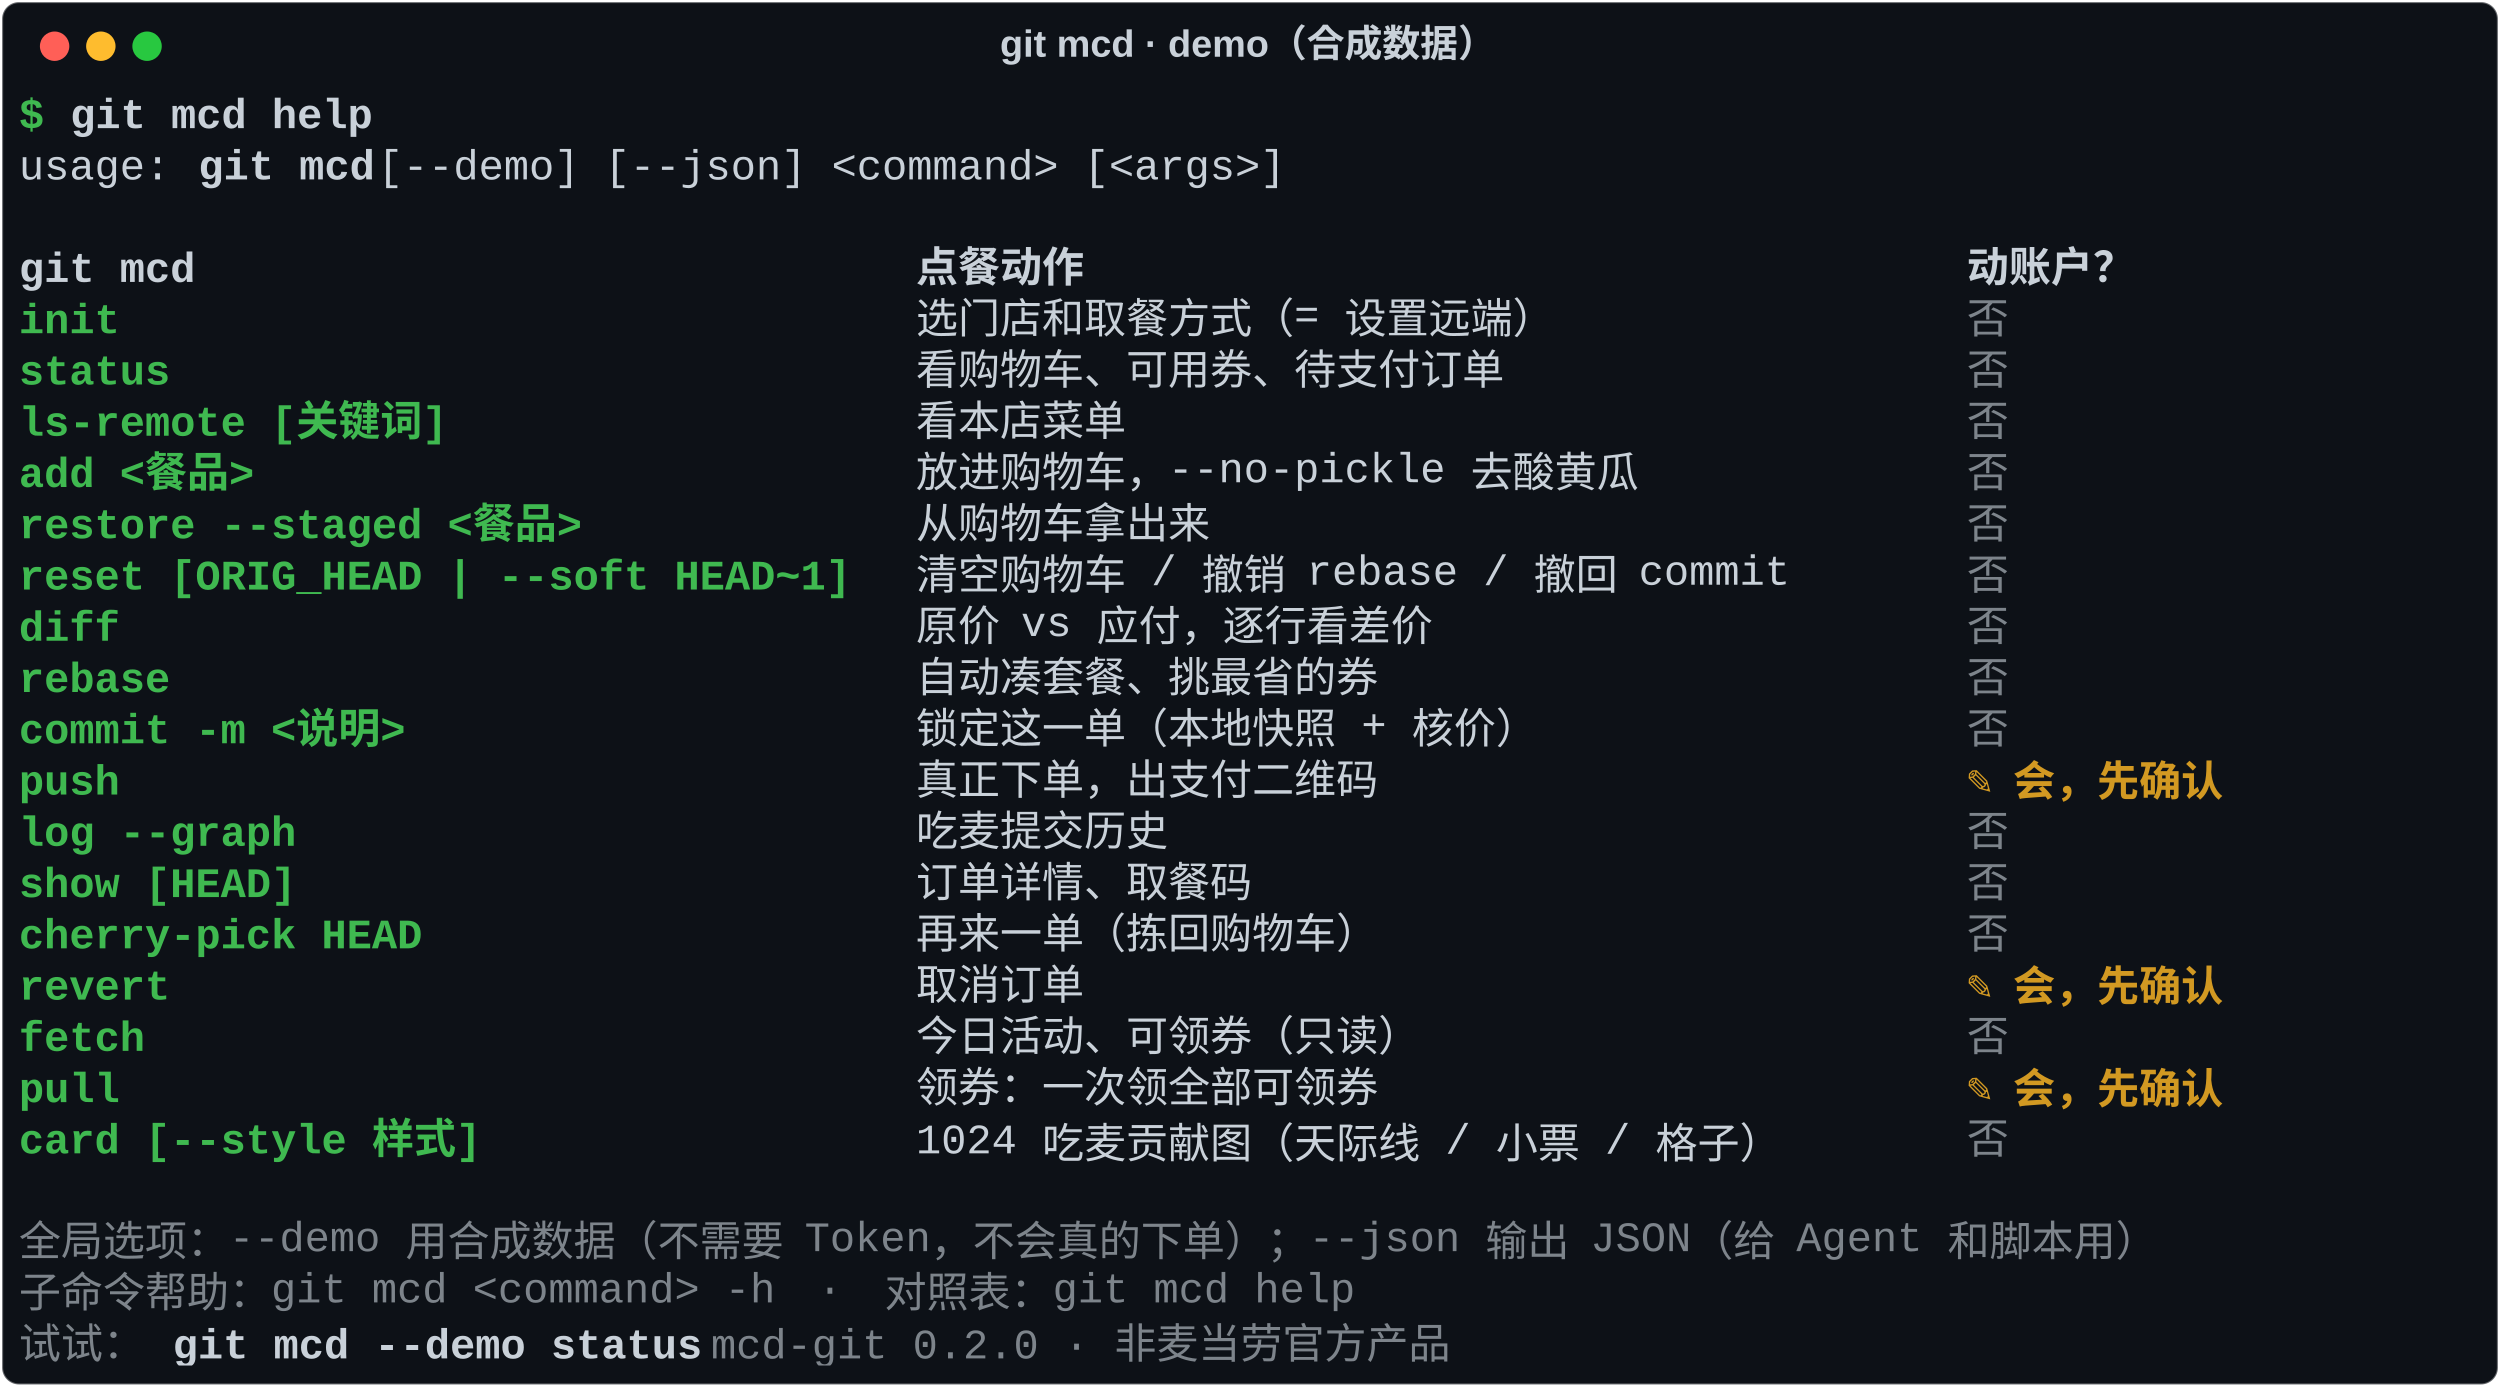
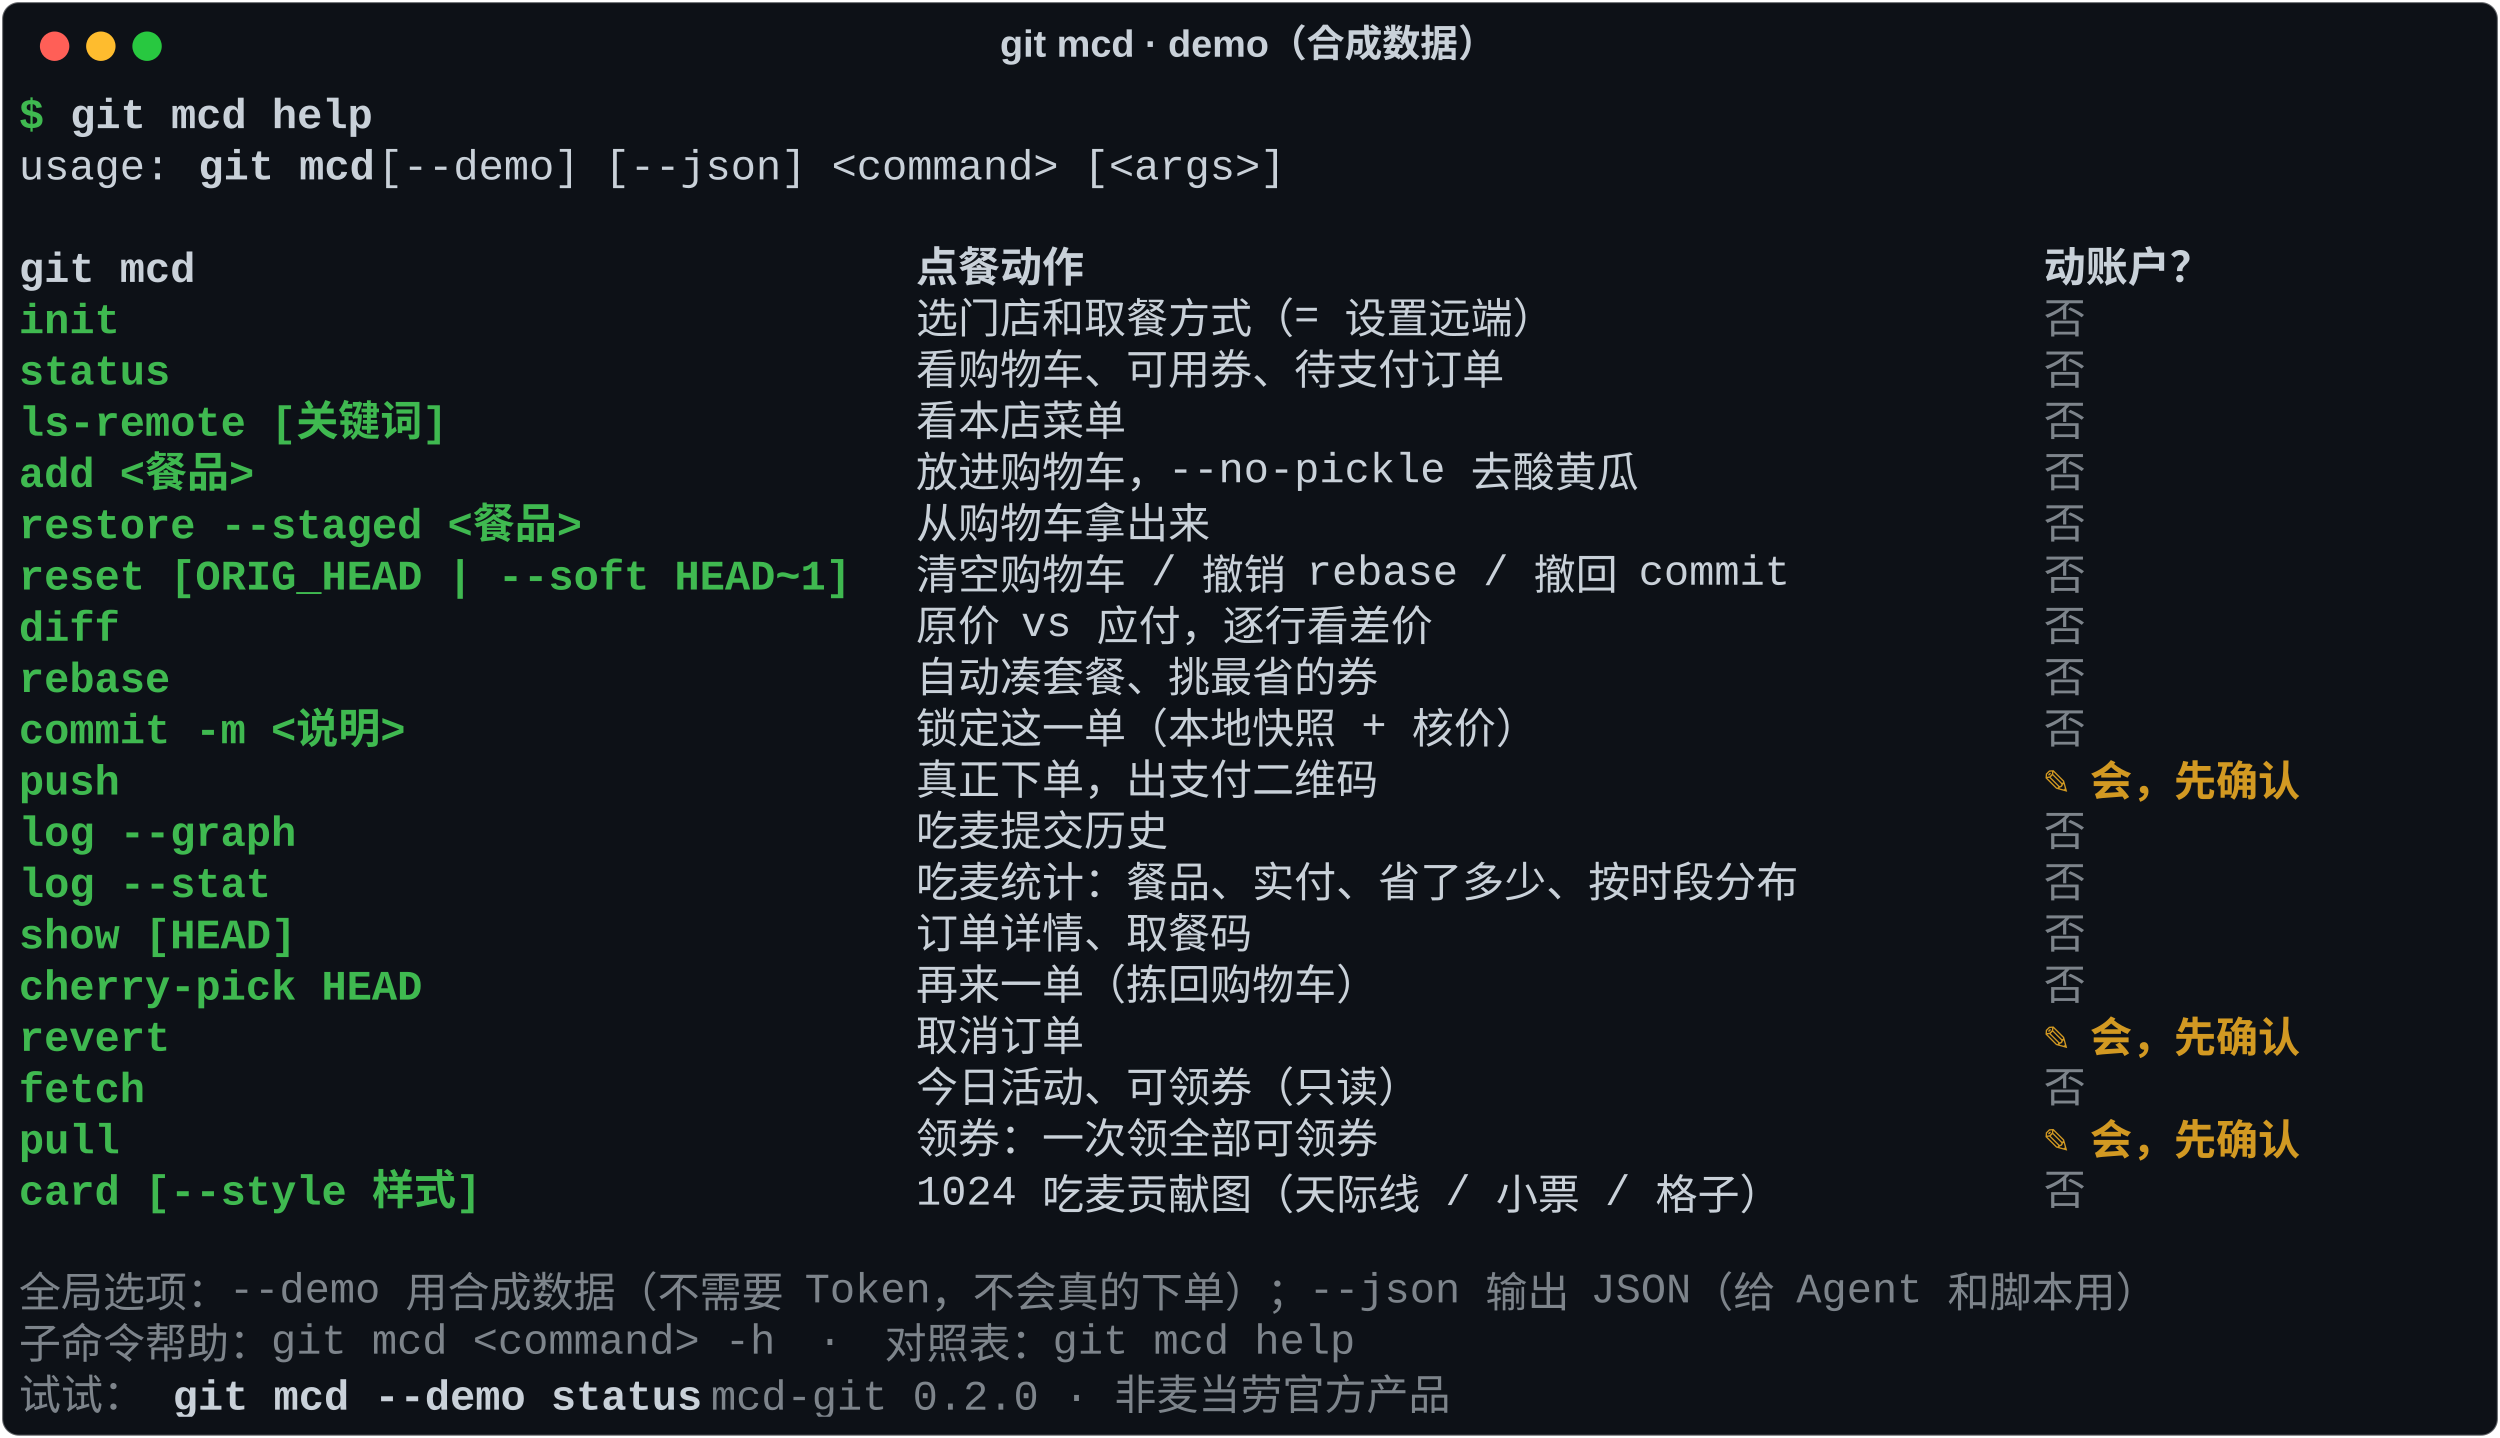
- <svg xmlns="http://www.w3.org/2000/svg" class="rich-terminal" viewBox="0 0 1190 660.0">
+ <svg xmlns="http://www.w3.org/2000/svg" class="rich-terminal" viewBox="0 0 1190 684.4">
  <style>

-     .terminal-1615779486-matrix {
+     .terminal-894723698-matrix {
        font-family: "SFMono-Regular", Menlo, Consolas, "Liberation Mono", "Noto Sans Mono CJK SC", monospace;
        font-size: 20px;
        line-height: 24.4px;
        font-variant-east-asian: full-width;
    }

-     .terminal-1615779486-title {
+     .terminal-894723698-title {
        font-size: 18px;
        font-weight: bold;
        font-family: arial;
    }

-     .terminal-1615779486-r1 { fill: #3fb950;font-weight: bold }
- .terminal-1615779486-r2 { fill: #c9d1d9;font-weight: bold }
- .terminal-1615779486-r3 { fill: #c9d1d9 }
- .terminal-1615779486-r4 { fill: #7d848b }
- .terminal-1615779486-r5 { fill: #d29922;font-weight: bold }
+     .terminal-894723698-r1 { fill: #3fb950;font-weight: bold }
+ .terminal-894723698-r2 { fill: #c9d1d9;font-weight: bold }
+ .terminal-894723698-r3 { fill: #c9d1d9 }
+ .terminal-894723698-r4 { fill: #7d848b }
+ .terminal-894723698-r5 { fill: #d29922;font-weight: bold }
    </style>
  <defs>
-     <clipPath id="terminal-1615779486-clip-terminal">
-       <rect x="0" y="0" width="1170.2" height="609.0" />
-     </clipPath>
-     <clipPath id="terminal-1615779486-line-0">
+     <clipPath id="terminal-894723698-clip-terminal">
+       <rect x="0" y="0" width="1170.2" height="633.4" />
+     </clipPath>
+     <clipPath id="terminal-894723698-line-0">
      <rect x="0" y="1.5" width="1171.2" height="24.65" />
    </clipPath>
-     <clipPath id="terminal-1615779486-line-1">
+     <clipPath id="terminal-894723698-line-1">
      <rect x="0" y="25.9" width="1171.2" height="24.65" />
    </clipPath>
-     <clipPath id="terminal-1615779486-line-2">
+     <clipPath id="terminal-894723698-line-2">
      <rect x="0" y="50.3" width="1171.2" height="24.65" />
    </clipPath>
-     <clipPath id="terminal-1615779486-line-3">
+     <clipPath id="terminal-894723698-line-3">
      <rect x="0" y="74.7" width="1171.2" height="24.65" />
    </clipPath>
-     <clipPath id="terminal-1615779486-line-4">
+     <clipPath id="terminal-894723698-line-4">
      <rect x="0" y="99.1" width="1171.2" height="24.65" />
    </clipPath>
-     <clipPath id="terminal-1615779486-line-5">
+     <clipPath id="terminal-894723698-line-5">
      <rect x="0" y="123.5" width="1171.2" height="24.65" />
    </clipPath>
-     <clipPath id="terminal-1615779486-line-6">
+     <clipPath id="terminal-894723698-line-6">
      <rect x="0" y="147.9" width="1171.2" height="24.65" />
    </clipPath>
-     <clipPath id="terminal-1615779486-line-7">
+     <clipPath id="terminal-894723698-line-7">
      <rect x="0" y="172.3" width="1171.2" height="24.65" />
    </clipPath>
-     <clipPath id="terminal-1615779486-line-8">
+     <clipPath id="terminal-894723698-line-8">
      <rect x="0" y="196.7" width="1171.2" height="24.65" />
    </clipPath>
-     <clipPath id="terminal-1615779486-line-9">
+     <clipPath id="terminal-894723698-line-9">
      <rect x="0" y="221.1" width="1171.2" height="24.65" />
    </clipPath>
-     <clipPath id="terminal-1615779486-line-10">
+     <clipPath id="terminal-894723698-line-10">
      <rect x="0" y="245.5" width="1171.2" height="24.65" />
    </clipPath>
-     <clipPath id="terminal-1615779486-line-11">
+     <clipPath id="terminal-894723698-line-11">
      <rect x="0" y="269.9" width="1171.2" height="24.65" />
    </clipPath>
-     <clipPath id="terminal-1615779486-line-12">
+     <clipPath id="terminal-894723698-line-12">
      <rect x="0" y="294.3" width="1171.2" height="24.65" />
    </clipPath>
-     <clipPath id="terminal-1615779486-line-13">
+     <clipPath id="terminal-894723698-line-13">
      <rect x="0" y="318.7" width="1171.2" height="24.65" />
    </clipPath>
-     <clipPath id="terminal-1615779486-line-14">
+     <clipPath id="terminal-894723698-line-14">
      <rect x="0" y="343.1" width="1171.2" height="24.65" />
    </clipPath>
-     <clipPath id="terminal-1615779486-line-15">
+     <clipPath id="terminal-894723698-line-15">
      <rect x="0" y="367.5" width="1171.2" height="24.65" />
    </clipPath>
-     <clipPath id="terminal-1615779486-line-16">
+     <clipPath id="terminal-894723698-line-16">
      <rect x="0" y="391.9" width="1171.2" height="24.65" />
    </clipPath>
-     <clipPath id="terminal-1615779486-line-17">
+     <clipPath id="terminal-894723698-line-17">
      <rect x="0" y="416.3" width="1171.2" height="24.65" />
    </clipPath>
-     <clipPath id="terminal-1615779486-line-18">
+     <clipPath id="terminal-894723698-line-18">
      <rect x="0" y="440.7" width="1171.2" height="24.65" />
    </clipPath>
-     <clipPath id="terminal-1615779486-line-19">
+     <clipPath id="terminal-894723698-line-19">
      <rect x="0" y="465.1" width="1171.2" height="24.65" />
    </clipPath>
-     <clipPath id="terminal-1615779486-line-20">
+     <clipPath id="terminal-894723698-line-20">
      <rect x="0" y="489.5" width="1171.2" height="24.65" />
    </clipPath>
-     <clipPath id="terminal-1615779486-line-21">
+     <clipPath id="terminal-894723698-line-21">
      <rect x="0" y="513.9" width="1171.2" height="24.65" />
    </clipPath>
-     <clipPath id="terminal-1615779486-line-22">
+     <clipPath id="terminal-894723698-line-22">
      <rect x="0" y="538.3" width="1171.2" height="24.65" />
    </clipPath>
-     <clipPath id="terminal-1615779486-line-23">
+     <clipPath id="terminal-894723698-line-23">
      <rect x="0" y="562.7" width="1171.2" height="24.65" />
    </clipPath>
+     <clipPath id="terminal-894723698-line-24">
+       <rect x="0" y="587.1" width="1171.2" height="24.65" />
+     </clipPath>
  </defs>
-   <rect fill="#0d1117" stroke="rgba(255,255,255,0.35)" stroke-width="1" x="1" y="1" width="1188" height="658" rx="8" />
-   <text class="terminal-1615779486-title" fill="#c9d1d9" text-anchor="middle" x="594" y="27">git mcd · demo（合成数据）</text>
+   <rect fill="#0d1117" stroke="rgba(255,255,255,0.35)" stroke-width="1" x="1" y="1" width="1188" height="682.4" rx="8" />
+   <text class="terminal-894723698-title" fill="#c9d1d9" text-anchor="middle" x="594" y="27">git mcd · demo（合成数据）</text>
  <g transform="translate(26,22)">
    <circle cx="0" cy="0" r="7" fill="#ff5f57" />
    <circle cx="22" cy="0" r="7" fill="#febc2e" />
    <circle cx="44" cy="0" r="7" fill="#28c840" />
  </g>
-   <g transform="translate(9, 41)" clip-path="url(#terminal-1615779486-clip-terminal)">
-     <g class="terminal-1615779486-matrix">
-       <text class="terminal-1615779486-r1" x="0" y="20" textLength="24.4" clip-path="url(#terminal-1615779486-line-0)">$ </text>
-       <text class="terminal-1615779486-r2" x="24.4" y="20" textLength="146.4" clip-path="url(#terminal-1615779486-line-0)">git mcd help</text>
-       <text class="terminal-1615779486-r3" x="1171.2" y="20" textLength="12.2" clip-path="url(#terminal-1615779486-line-0)">
- </text>
-       <text class="terminal-1615779486-r3" x="0" y="44.4" textLength="85.4" clip-path="url(#terminal-1615779486-line-1)">usage: </text>
-       <text class="terminal-1615779486-r2" x="85.4" y="44.4" textLength="85.4" clip-path="url(#terminal-1615779486-line-1)">git mcd</text>
-       <text class="terminal-1615779486-r3" x="170.8" y="44.4" textLength="451.4" clip-path="url(#terminal-1615779486-line-1)"> [--demo] [--json] &lt;command&gt; [&lt;args&gt;]</text>
-       <text class="terminal-1615779486-r3" x="1171.2" y="44.4" textLength="12.2" clip-path="url(#terminal-1615779486-line-1)">
- </text>
-       <text class="terminal-1615779486-r3" x="1171.2" y="68.8" textLength="12.2" clip-path="url(#terminal-1615779486-line-2)">
- </text>
-       <text class="terminal-1615779486-r2" x="0" y="93.2" textLength="402.6" clip-path="url(#terminal-1615779486-line-3)">git mcd                          </text>
-       <text class="terminal-1615779486-r2" x="427" y="93.2" textLength="475.8" clip-path="url(#terminal-1615779486-line-3)">点餐动作                               </text>
-       <text class="terminal-1615779486-r2" x="927.2" y="93.2" textLength="146.4" clip-path="url(#terminal-1615779486-line-3)">动账户？    </text>
-       <text class="terminal-1615779486-r3" x="1171.2" y="93.2" textLength="12.2" clip-path="url(#terminal-1615779486-line-3)">
- </text>
-       <text class="terminal-1615779486-r1" x="0" y="117.6" textLength="402.6" clip-path="url(#terminal-1615779486-line-4)">init                             </text>
-       <text class="terminal-1615779486-r3" x="427" y="117.6" textLength="475.8" clip-path="url(#terminal-1615779486-line-4)">选门店和取餐方式（= 设置远端）         </text>
-       <text class="terminal-1615779486-r4" x="927.2" y="117.6" textLength="146.4" clip-path="url(#terminal-1615779486-line-4)">否          </text>
-       <text class="terminal-1615779486-r3" x="1171.2" y="117.6" textLength="12.2" clip-path="url(#terminal-1615779486-line-4)">
- </text>
-       <text class="terminal-1615779486-r1" x="0" y="142" textLength="402.6" clip-path="url(#terminal-1615779486-line-5)">status                           </text>
-       <text class="terminal-1615779486-r3" x="427" y="142" textLength="475.8" clip-path="url(#terminal-1615779486-line-5)">看购物车、可用券、待支付订单           </text>
-       <text class="terminal-1615779486-r4" x="927.2" y="142" textLength="146.4" clip-path="url(#terminal-1615779486-line-5)">否          </text>
-       <text class="terminal-1615779486-r3" x="1171.2" y="142" textLength="12.2" clip-path="url(#terminal-1615779486-line-5)">
- </text>
-       <text class="terminal-1615779486-r1" x="0" y="166.4" textLength="402.6" clip-path="url(#terminal-1615779486-line-6)">ls-remote [关键词]               </text>
-       <text class="terminal-1615779486-r3" x="427" y="166.4" textLength="475.8" clip-path="url(#terminal-1615779486-line-6)">看本店菜单                             </text>
-       <text class="terminal-1615779486-r4" x="927.2" y="166.4" textLength="146.4" clip-path="url(#terminal-1615779486-line-6)">否          </text>
-       <text class="terminal-1615779486-r3" x="1171.2" y="166.4" textLength="12.2" clip-path="url(#terminal-1615779486-line-6)">
- </text>
-       <text class="terminal-1615779486-r1" x="0" y="190.8" textLength="402.6" clip-path="url(#terminal-1615779486-line-7)">add &lt;餐品&gt;                       </text>
-       <text class="terminal-1615779486-r3" x="427" y="190.8" textLength="475.8" clip-path="url(#terminal-1615779486-line-7)">放进购物车，--no-pickle 去酸黄瓜       </text>
-       <text class="terminal-1615779486-r4" x="927.2" y="190.8" textLength="146.4" clip-path="url(#terminal-1615779486-line-7)">否          </text>
-       <text class="terminal-1615779486-r3" x="1171.2" y="190.8" textLength="12.2" clip-path="url(#terminal-1615779486-line-7)">
- </text>
-       <text class="terminal-1615779486-r1" x="0" y="215.2" textLength="402.6" clip-path="url(#terminal-1615779486-line-8)">restore --staged &lt;餐品&gt;          </text>
-       <text class="terminal-1615779486-r3" x="427" y="215.2" textLength="475.8" clip-path="url(#terminal-1615779486-line-8)">从购物车拿出来                         </text>
-       <text class="terminal-1615779486-r4" x="927.2" y="215.2" textLength="146.4" clip-path="url(#terminal-1615779486-line-8)">否          </text>
-       <text class="terminal-1615779486-r3" x="1171.2" y="215.2" textLength="12.2" clip-path="url(#terminal-1615779486-line-8)">
- </text>
-       <text class="terminal-1615779486-r1" x="0" y="239.6" textLength="402.6" clip-path="url(#terminal-1615779486-line-9)">reset [ORIG_HEAD | --soft HEAD~1]</text>
-       <text class="terminal-1615779486-r3" x="427" y="239.6" textLength="475.8" clip-path="url(#terminal-1615779486-line-9)">清空购物车 / 撤销 rebase / 撤回 commit </text>
-       <text class="terminal-1615779486-r4" x="927.2" y="239.6" textLength="146.4" clip-path="url(#terminal-1615779486-line-9)">否          </text>
-       <text class="terminal-1615779486-r3" x="1171.2" y="239.6" textLength="12.2" clip-path="url(#terminal-1615779486-line-9)">
- </text>
-       <text class="terminal-1615779486-r1" x="0" y="264" textLength="402.6" clip-path="url(#terminal-1615779486-line-10)">diff                             </text>
-       <text class="terminal-1615779486-r3" x="427" y="264" textLength="475.8" clip-path="url(#terminal-1615779486-line-10)">原价 vs 应付，逐行看差价               </text>
-       <text class="terminal-1615779486-r4" x="927.2" y="264" textLength="146.4" clip-path="url(#terminal-1615779486-line-10)">否          </text>
-       <text class="terminal-1615779486-r3" x="1171.2" y="264" textLength="12.2" clip-path="url(#terminal-1615779486-line-10)">
- </text>
-       <text class="terminal-1615779486-r1" x="0" y="288.4" textLength="402.6" clip-path="url(#terminal-1615779486-line-11)">rebase                           </text>
-       <text class="terminal-1615779486-r3" x="427" y="288.4" textLength="475.8" clip-path="url(#terminal-1615779486-line-11)">自动凑套餐、挑最省的券                 </text>
-       <text class="terminal-1615779486-r4" x="927.2" y="288.4" textLength="146.4" clip-path="url(#terminal-1615779486-line-11)">否          </text>
-       <text class="terminal-1615779486-r3" x="1171.2" y="288.4" textLength="12.2" clip-path="url(#terminal-1615779486-line-11)">
- </text>
-       <text class="terminal-1615779486-r1" x="0" y="312.8" textLength="402.6" clip-path="url(#terminal-1615779486-line-12)">commit -m &lt;说明&gt;                 </text>
-       <text class="terminal-1615779486-r3" x="427" y="312.8" textLength="475.8" clip-path="url(#terminal-1615779486-line-12)">锁定这一单（本地快照 + 核价）          </text>
-       <text class="terminal-1615779486-r4" x="927.2" y="312.8" textLength="146.4" clip-path="url(#terminal-1615779486-line-12)">否          </text>
-       <text class="terminal-1615779486-r3" x="1171.2" y="312.8" textLength="12.2" clip-path="url(#terminal-1615779486-line-12)">
- </text>
-       <text class="terminal-1615779486-r1" x="0" y="337.2" textLength="402.6" clip-path="url(#terminal-1615779486-line-13)">push                             </text>
-       <text class="terminal-1615779486-r3" x="427" y="337.2" textLength="475.8" clip-path="url(#terminal-1615779486-line-13)">真正下单，出支付二维码                 </text>
-       <text class="terminal-1615779486-r5" x="927.2" y="337.2" textLength="146.4" clip-path="url(#terminal-1615779486-line-13)">✎ 会，先确认</text>
-       <text class="terminal-1615779486-r3" x="1171.2" y="337.2" textLength="12.2" clip-path="url(#terminal-1615779486-line-13)">
- </text>
-       <text class="terminal-1615779486-r1" x="0" y="361.6" textLength="402.6" clip-path="url(#terminal-1615779486-line-14)">log --graph                      </text>
-       <text class="terminal-1615779486-r3" x="427" y="361.6" textLength="475.8" clip-path="url(#terminal-1615779486-line-14)">吃麦提交历史                           </text>
-       <text class="terminal-1615779486-r4" x="927.2" y="361.6" textLength="146.4" clip-path="url(#terminal-1615779486-line-14)">否          </text>
-       <text class="terminal-1615779486-r3" x="1171.2" y="361.6" textLength="12.2" clip-path="url(#terminal-1615779486-line-14)">
- </text>
-       <text class="terminal-1615779486-r1" x="0" y="386" textLength="402.6" clip-path="url(#terminal-1615779486-line-15)">show [HEAD]                      </text>
-       <text class="terminal-1615779486-r3" x="427" y="386" textLength="475.8" clip-path="url(#terminal-1615779486-line-15)">订单详情、取餐码                       </text>
-       <text class="terminal-1615779486-r4" x="927.2" y="386" textLength="146.4" clip-path="url(#terminal-1615779486-line-15)">否          </text>
-       <text class="terminal-1615779486-r3" x="1171.2" y="386" textLength="12.2" clip-path="url(#terminal-1615779486-line-15)">
- </text>
-       <text class="terminal-1615779486-r1" x="0" y="410.4" textLength="402.6" clip-path="url(#terminal-1615779486-line-16)">cherry-pick HEAD                 </text>
-       <text class="terminal-1615779486-r3" x="427" y="410.4" textLength="475.8" clip-path="url(#terminal-1615779486-line-16)">再来一单（拣回购物车）                 </text>
-       <text class="terminal-1615779486-r4" x="927.2" y="410.4" textLength="146.4" clip-path="url(#terminal-1615779486-line-16)">否          </text>
-       <text class="terminal-1615779486-r3" x="1171.2" y="410.4" textLength="12.2" clip-path="url(#terminal-1615779486-line-16)">
- </text>
-       <text class="terminal-1615779486-r1" x="0" y="434.8" textLength="402.6" clip-path="url(#terminal-1615779486-line-17)">revert                           </text>
-       <text class="terminal-1615779486-r3" x="427" y="434.8" textLength="475.8" clip-path="url(#terminal-1615779486-line-17)">取消订单                               </text>
-       <text class="terminal-1615779486-r5" x="927.2" y="434.8" textLength="146.4" clip-path="url(#terminal-1615779486-line-17)">✎ 会，先确认</text>
-       <text class="terminal-1615779486-r3" x="1171.2" y="434.8" textLength="12.2" clip-path="url(#terminal-1615779486-line-17)">
- </text>
-       <text class="terminal-1615779486-r1" x="0" y="459.2" textLength="402.6" clip-path="url(#terminal-1615779486-line-18)">fetch                            </text>
-       <text class="terminal-1615779486-r3" x="427" y="459.2" textLength="475.8" clip-path="url(#terminal-1615779486-line-18)">今日活动、可领券（只读）               </text>
-       <text class="terminal-1615779486-r4" x="927.2" y="459.2" textLength="146.4" clip-path="url(#terminal-1615779486-line-18)">否          </text>
-       <text class="terminal-1615779486-r3" x="1171.2" y="459.2" textLength="12.2" clip-path="url(#terminal-1615779486-line-18)">
- </text>
-       <text class="terminal-1615779486-r1" x="0" y="483.6" textLength="402.6" clip-path="url(#terminal-1615779486-line-19)">pull                             </text>
-       <text class="terminal-1615779486-r3" x="427" y="483.6" textLength="475.8" clip-path="url(#terminal-1615779486-line-19)">领券：一次领全部可领券                 </text>
-       <text class="terminal-1615779486-r5" x="927.2" y="483.6" textLength="146.4" clip-path="url(#terminal-1615779486-line-19)">✎ 会，先确认</text>
-       <text class="terminal-1615779486-r3" x="1171.2" y="483.6" textLength="12.2" clip-path="url(#terminal-1615779486-line-19)">
- </text>
-       <text class="terminal-1615779486-r1" x="0" y="508" textLength="402.6" clip-path="url(#terminal-1615779486-line-20)">card [--style 样式]              </text>
-       <text class="terminal-1615779486-r3" x="427" y="508" textLength="475.8" clip-path="url(#terminal-1615779486-line-20)">1024 吃麦贡献图（天际线 / 小票 / 格子）</text>
-       <text class="terminal-1615779486-r4" x="927.2" y="508" textLength="146.4" clip-path="url(#terminal-1615779486-line-20)">否          </text>
-       <text class="terminal-1615779486-r3" x="1171.2" y="508" textLength="12.2" clip-path="url(#terminal-1615779486-line-20)">
- </text>
-       <text class="terminal-1615779486-r3" x="1171.2" y="532.4" textLength="12.2" clip-path="url(#terminal-1615779486-line-21)">
- </text>
-       <text class="terminal-1615779486-r4" x="0" y="556.8" textLength="1171.2" clip-path="url(#terminal-1615779486-line-22)">全局选项：--demo 用合成数据（不需要 Token，不会真的下单）；--json 输出 JSON（给 Agent 和脚本用）</text>
-       <text class="terminal-1615779486-r3" x="1171.2" y="556.8" textLength="12.2" clip-path="url(#terminal-1615779486-line-22)">
- </text>
-       <text class="terminal-1615779486-r4" x="0" y="581.2" textLength="695.4" clip-path="url(#terminal-1615779486-line-23)">子命令帮助：git mcd &lt;command&gt; -h　·　对照表：git mcd help</text>
-       <text class="terminal-1615779486-r3" x="1171.2" y="581.2" textLength="12.2" clip-path="url(#terminal-1615779486-line-23)">
- </text>
-       <text class="terminal-1615779486-r4" x="0" y="605.6" textLength="73.2" clip-path="url(#terminal-1615779486-line-24)">试试：</text>
-       <text class="terminal-1615779486-r2" x="73.2" y="605.6" textLength="256.2" clip-path="url(#terminal-1615779486-line-24)">git mcd --demo status</text>
-       <text class="terminal-1615779486-r4" x="329.4" y="605.6" textLength="439.2" clip-path="url(#terminal-1615779486-line-24)">　　mcd-git 0.2.0 · 非麦当劳官方产品</text>
-       <text class="terminal-1615779486-r3" x="1171.2" y="605.6" textLength="12.2" clip-path="url(#terminal-1615779486-line-24)">
+   <g transform="translate(9, 41)" clip-path="url(#terminal-894723698-clip-terminal)">
+     <g class="terminal-894723698-matrix">
+       <text class="terminal-894723698-r1" x="0" y="20" textLength="24.4" clip-path="url(#terminal-894723698-line-0)">$ </text>
+       <text class="terminal-894723698-r2" x="24.4" y="20" textLength="146.4" clip-path="url(#terminal-894723698-line-0)">git mcd help</text>
+       <text class="terminal-894723698-r3" x="1171.2" y="20" textLength="12.2" clip-path="url(#terminal-894723698-line-0)">
+ </text>
+       <text class="terminal-894723698-r3" x="0" y="44.4" textLength="85.4" clip-path="url(#terminal-894723698-line-1)">usage: </text>
+       <text class="terminal-894723698-r2" x="85.4" y="44.4" textLength="85.4" clip-path="url(#terminal-894723698-line-1)">git mcd</text>
+       <text class="terminal-894723698-r3" x="170.8" y="44.4" textLength="451.4" clip-path="url(#terminal-894723698-line-1)"> [--demo] [--json] &lt;command&gt; [&lt;args&gt;]</text>
+       <text class="terminal-894723698-r3" x="1171.2" y="44.4" textLength="12.2" clip-path="url(#terminal-894723698-line-1)">
+ </text>
+       <text class="terminal-894723698-r3" x="1171.2" y="68.8" textLength="12.2" clip-path="url(#terminal-894723698-line-2)">
+ </text>
+       <text class="terminal-894723698-r2" x="0" y="93.2" textLength="402.6" clip-path="url(#terminal-894723698-line-3)">git mcd                          </text>
+       <text class="terminal-894723698-r2" x="427" y="93.2" textLength="512.4" clip-path="url(#terminal-894723698-line-3)">点餐动作                                  </text>
+       <text class="terminal-894723698-r2" x="963.8" y="93.2" textLength="146.4" clip-path="url(#terminal-894723698-line-3)">动账户？    </text>
+       <text class="terminal-894723698-r3" x="1171.2" y="93.2" textLength="12.2" clip-path="url(#terminal-894723698-line-3)">
+ </text>
+       <text class="terminal-894723698-r1" x="0" y="117.6" textLength="402.6" clip-path="url(#terminal-894723698-line-4)">init                             </text>
+       <text class="terminal-894723698-r3" x="427" y="117.6" textLength="512.4" clip-path="url(#terminal-894723698-line-4)">选门店和取餐方式（= 设置远端）            </text>
+       <text class="terminal-894723698-r4" x="963.8" y="117.6" textLength="146.4" clip-path="url(#terminal-894723698-line-4)">否          </text>
+       <text class="terminal-894723698-r3" x="1171.2" y="117.6" textLength="12.2" clip-path="url(#terminal-894723698-line-4)">
+ </text>
+       <text class="terminal-894723698-r1" x="0" y="142" textLength="402.6" clip-path="url(#terminal-894723698-line-5)">status                           </text>
+       <text class="terminal-894723698-r3" x="427" y="142" textLength="512.4" clip-path="url(#terminal-894723698-line-5)">看购物车、可用券、待支付订单              </text>
+       <text class="terminal-894723698-r4" x="963.8" y="142" textLength="146.4" clip-path="url(#terminal-894723698-line-5)">否          </text>
+       <text class="terminal-894723698-r3" x="1171.2" y="142" textLength="12.2" clip-path="url(#terminal-894723698-line-5)">
+ </text>
+       <text class="terminal-894723698-r1" x="0" y="166.4" textLength="402.6" clip-path="url(#terminal-894723698-line-6)">ls-remote [关键词]               </text>
+       <text class="terminal-894723698-r3" x="427" y="166.4" textLength="512.4" clip-path="url(#terminal-894723698-line-6)">看本店菜单                                </text>
+       <text class="terminal-894723698-r4" x="963.8" y="166.4" textLength="146.4" clip-path="url(#terminal-894723698-line-6)">否          </text>
+       <text class="terminal-894723698-r3" x="1171.2" y="166.4" textLength="12.2" clip-path="url(#terminal-894723698-line-6)">
+ </text>
+       <text class="terminal-894723698-r1" x="0" y="190.8" textLength="402.6" clip-path="url(#terminal-894723698-line-7)">add &lt;餐品&gt;                       </text>
+       <text class="terminal-894723698-r3" x="427" y="190.8" textLength="512.4" clip-path="url(#terminal-894723698-line-7)">放进购物车，--no-pickle 去酸黄瓜          </text>
+       <text class="terminal-894723698-r4" x="963.8" y="190.8" textLength="146.4" clip-path="url(#terminal-894723698-line-7)">否          </text>
+       <text class="terminal-894723698-r3" x="1171.2" y="190.8" textLength="12.2" clip-path="url(#terminal-894723698-line-7)">
+ </text>
+       <text class="terminal-894723698-r1" x="0" y="215.2" textLength="402.6" clip-path="url(#terminal-894723698-line-8)">restore --staged &lt;餐品&gt;          </text>
+       <text class="terminal-894723698-r3" x="427" y="215.2" textLength="512.4" clip-path="url(#terminal-894723698-line-8)">从购物车拿出来                            </text>
+       <text class="terminal-894723698-r4" x="963.8" y="215.2" textLength="146.4" clip-path="url(#terminal-894723698-line-8)">否          </text>
+       <text class="terminal-894723698-r3" x="1171.2" y="215.2" textLength="12.2" clip-path="url(#terminal-894723698-line-8)">
+ </text>
+       <text class="terminal-894723698-r1" x="0" y="239.6" textLength="402.6" clip-path="url(#terminal-894723698-line-9)">reset [ORIG_HEAD | --soft HEAD~1]</text>
+       <text class="terminal-894723698-r3" x="427" y="239.6" textLength="512.4" clip-path="url(#terminal-894723698-line-9)">清空购物车 / 撤销 rebase / 撤回 commit    </text>
+       <text class="terminal-894723698-r4" x="963.8" y="239.6" textLength="146.4" clip-path="url(#terminal-894723698-line-9)">否          </text>
+       <text class="terminal-894723698-r3" x="1171.2" y="239.6" textLength="12.2" clip-path="url(#terminal-894723698-line-9)">
+ </text>
+       <text class="terminal-894723698-r1" x="0" y="264" textLength="402.6" clip-path="url(#terminal-894723698-line-10)">diff                             </text>
+       <text class="terminal-894723698-r3" x="427" y="264" textLength="512.4" clip-path="url(#terminal-894723698-line-10)">原价 vs 应付，逐行看差价                  </text>
+       <text class="terminal-894723698-r4" x="963.8" y="264" textLength="146.4" clip-path="url(#terminal-894723698-line-10)">否          </text>
+       <text class="terminal-894723698-r3" x="1171.2" y="264" textLength="12.2" clip-path="url(#terminal-894723698-line-10)">
+ </text>
+       <text class="terminal-894723698-r1" x="0" y="288.4" textLength="402.6" clip-path="url(#terminal-894723698-line-11)">rebase                           </text>
+       <text class="terminal-894723698-r3" x="427" y="288.4" textLength="512.4" clip-path="url(#terminal-894723698-line-11)">自动凑套餐、挑最省的券                    </text>
+       <text class="terminal-894723698-r4" x="963.8" y="288.4" textLength="146.4" clip-path="url(#terminal-894723698-line-11)">否          </text>
+       <text class="terminal-894723698-r3" x="1171.2" y="288.4" textLength="12.2" clip-path="url(#terminal-894723698-line-11)">
+ </text>
+       <text class="terminal-894723698-r1" x="0" y="312.8" textLength="402.6" clip-path="url(#terminal-894723698-line-12)">commit -m &lt;说明&gt;                 </text>
+       <text class="terminal-894723698-r3" x="427" y="312.8" textLength="512.4" clip-path="url(#terminal-894723698-line-12)">锁定这一单（本地快照 + 核价）             </text>
+       <text class="terminal-894723698-r4" x="963.8" y="312.8" textLength="146.4" clip-path="url(#terminal-894723698-line-12)">否          </text>
+       <text class="terminal-894723698-r3" x="1171.2" y="312.8" textLength="12.2" clip-path="url(#terminal-894723698-line-12)">
+ </text>
+       <text class="terminal-894723698-r1" x="0" y="337.2" textLength="402.6" clip-path="url(#terminal-894723698-line-13)">push                             </text>
+       <text class="terminal-894723698-r3" x="427" y="337.2" textLength="512.4" clip-path="url(#terminal-894723698-line-13)">真正下单，出支付二维码                    </text>
+       <text class="terminal-894723698-r5" x="963.8" y="337.2" textLength="146.4" clip-path="url(#terminal-894723698-line-13)">✎ 会，先确认</text>
+       <text class="terminal-894723698-r3" x="1171.2" y="337.2" textLength="12.2" clip-path="url(#terminal-894723698-line-13)">
+ </text>
+       <text class="terminal-894723698-r1" x="0" y="361.6" textLength="402.6" clip-path="url(#terminal-894723698-line-14)">log --graph                      </text>
+       <text class="terminal-894723698-r3" x="427" y="361.6" textLength="512.4" clip-path="url(#terminal-894723698-line-14)">吃麦提交历史                              </text>
+       <text class="terminal-894723698-r4" x="963.8" y="361.6" textLength="146.4" clip-path="url(#terminal-894723698-line-14)">否          </text>
+       <text class="terminal-894723698-r3" x="1171.2" y="361.6" textLength="12.2" clip-path="url(#terminal-894723698-line-14)">
+ </text>
+       <text class="terminal-894723698-r1" x="0" y="386" textLength="402.6" clip-path="url(#terminal-894723698-line-15)">log --stat                       </text>
+       <text class="terminal-894723698-r3" x="427" y="386" textLength="512.4" clip-path="url(#terminal-894723698-line-15)">吃麦统计：餐品、实付、省了多少、按时段分布</text>
+       <text class="terminal-894723698-r4" x="963.8" y="386" textLength="146.4" clip-path="url(#terminal-894723698-line-15)">否          </text>
+       <text class="terminal-894723698-r3" x="1171.2" y="386" textLength="12.2" clip-path="url(#terminal-894723698-line-15)">
+ </text>
+       <text class="terminal-894723698-r1" x="0" y="410.4" textLength="402.6" clip-path="url(#terminal-894723698-line-16)">show [HEAD]                      </text>
+       <text class="terminal-894723698-r3" x="427" y="410.4" textLength="512.4" clip-path="url(#terminal-894723698-line-16)">订单详情、取餐码                          </text>
+       <text class="terminal-894723698-r4" x="963.8" y="410.4" textLength="146.4" clip-path="url(#terminal-894723698-line-16)">否          </text>
+       <text class="terminal-894723698-r3" x="1171.2" y="410.4" textLength="12.2" clip-path="url(#terminal-894723698-line-16)">
+ </text>
+       <text class="terminal-894723698-r1" x="0" y="434.8" textLength="402.6" clip-path="url(#terminal-894723698-line-17)">cherry-pick HEAD                 </text>
+       <text class="terminal-894723698-r3" x="427" y="434.8" textLength="512.4" clip-path="url(#terminal-894723698-line-17)">再来一单（拣回购物车）                    </text>
+       <text class="terminal-894723698-r4" x="963.8" y="434.8" textLength="146.4" clip-path="url(#terminal-894723698-line-17)">否          </text>
+       <text class="terminal-894723698-r3" x="1171.2" y="434.8" textLength="12.2" clip-path="url(#terminal-894723698-line-17)">
+ </text>
+       <text class="terminal-894723698-r1" x="0" y="459.2" textLength="402.6" clip-path="url(#terminal-894723698-line-18)">revert                           </text>
+       <text class="terminal-894723698-r3" x="427" y="459.2" textLength="512.4" clip-path="url(#terminal-894723698-line-18)">取消订单                                  </text>
+       <text class="terminal-894723698-r5" x="963.8" y="459.2" textLength="146.4" clip-path="url(#terminal-894723698-line-18)">✎ 会，先确认</text>
+       <text class="terminal-894723698-r3" x="1171.2" y="459.2" textLength="12.2" clip-path="url(#terminal-894723698-line-18)">
+ </text>
+       <text class="terminal-894723698-r1" x="0" y="483.6" textLength="402.6" clip-path="url(#terminal-894723698-line-19)">fetch                            </text>
+       <text class="terminal-894723698-r3" x="427" y="483.6" textLength="512.4" clip-path="url(#terminal-894723698-line-19)">今日活动、可领券（只读）                  </text>
+       <text class="terminal-894723698-r4" x="963.8" y="483.6" textLength="146.4" clip-path="url(#terminal-894723698-line-19)">否          </text>
+       <text class="terminal-894723698-r3" x="1171.2" y="483.6" textLength="12.2" clip-path="url(#terminal-894723698-line-19)">
+ </text>
+       <text class="terminal-894723698-r1" x="0" y="508" textLength="402.6" clip-path="url(#terminal-894723698-line-20)">pull                             </text>
+       <text class="terminal-894723698-r3" x="427" y="508" textLength="512.4" clip-path="url(#terminal-894723698-line-20)">领券：一次领全部可领券                    </text>
+       <text class="terminal-894723698-r5" x="963.8" y="508" textLength="146.4" clip-path="url(#terminal-894723698-line-20)">✎ 会，先确认</text>
+       <text class="terminal-894723698-r3" x="1171.2" y="508" textLength="12.2" clip-path="url(#terminal-894723698-line-20)">
+ </text>
+       <text class="terminal-894723698-r1" x="0" y="532.4" textLength="402.6" clip-path="url(#terminal-894723698-line-21)">card [--style 样式]              </text>
+       <text class="terminal-894723698-r3" x="427" y="532.4" textLength="512.4" clip-path="url(#terminal-894723698-line-21)">1024 吃麦贡献图（天际线 / 小票 / 格子）   </text>
+       <text class="terminal-894723698-r4" x="963.8" y="532.4" textLength="146.4" clip-path="url(#terminal-894723698-line-21)">否          </text>
+       <text class="terminal-894723698-r3" x="1171.2" y="532.4" textLength="12.2" clip-path="url(#terminal-894723698-line-21)">
+ </text>
+       <text class="terminal-894723698-r3" x="1171.2" y="556.8" textLength="12.2" clip-path="url(#terminal-894723698-line-22)">
+ </text>
+       <text class="terminal-894723698-r4" x="0" y="581.2" textLength="1171.2" clip-path="url(#terminal-894723698-line-23)">全局选项：--demo 用合成数据（不需要 Token，不会真的下单）；--json 输出 JSON（给 Agent 和脚本用）</text>
+       <text class="terminal-894723698-r3" x="1171.2" y="581.2" textLength="12.2" clip-path="url(#terminal-894723698-line-23)">
+ </text>
+       <text class="terminal-894723698-r4" x="0" y="605.6" textLength="695.4" clip-path="url(#terminal-894723698-line-24)">子命令帮助：git mcd &lt;command&gt; -h　·　对照表：git mcd help</text>
+       <text class="terminal-894723698-r3" x="1171.2" y="605.6" textLength="12.2" clip-path="url(#terminal-894723698-line-24)">
+ </text>
+       <text class="terminal-894723698-r4" x="0" y="630" textLength="73.2" clip-path="url(#terminal-894723698-line-25)">试试：</text>
+       <text class="terminal-894723698-r2" x="73.2" y="630" textLength="256.2" clip-path="url(#terminal-894723698-line-25)">git mcd --demo status</text>
+       <text class="terminal-894723698-r4" x="329.4" y="630" textLength="439.2" clip-path="url(#terminal-894723698-line-25)">　　mcd-git 0.2.0 · 非麦当劳官方产品</text>
+       <text class="terminal-894723698-r3" x="1171.2" y="630" textLength="12.2" clip-path="url(#terminal-894723698-line-25)">
</text>
    </g>
  </g>
</svg>
